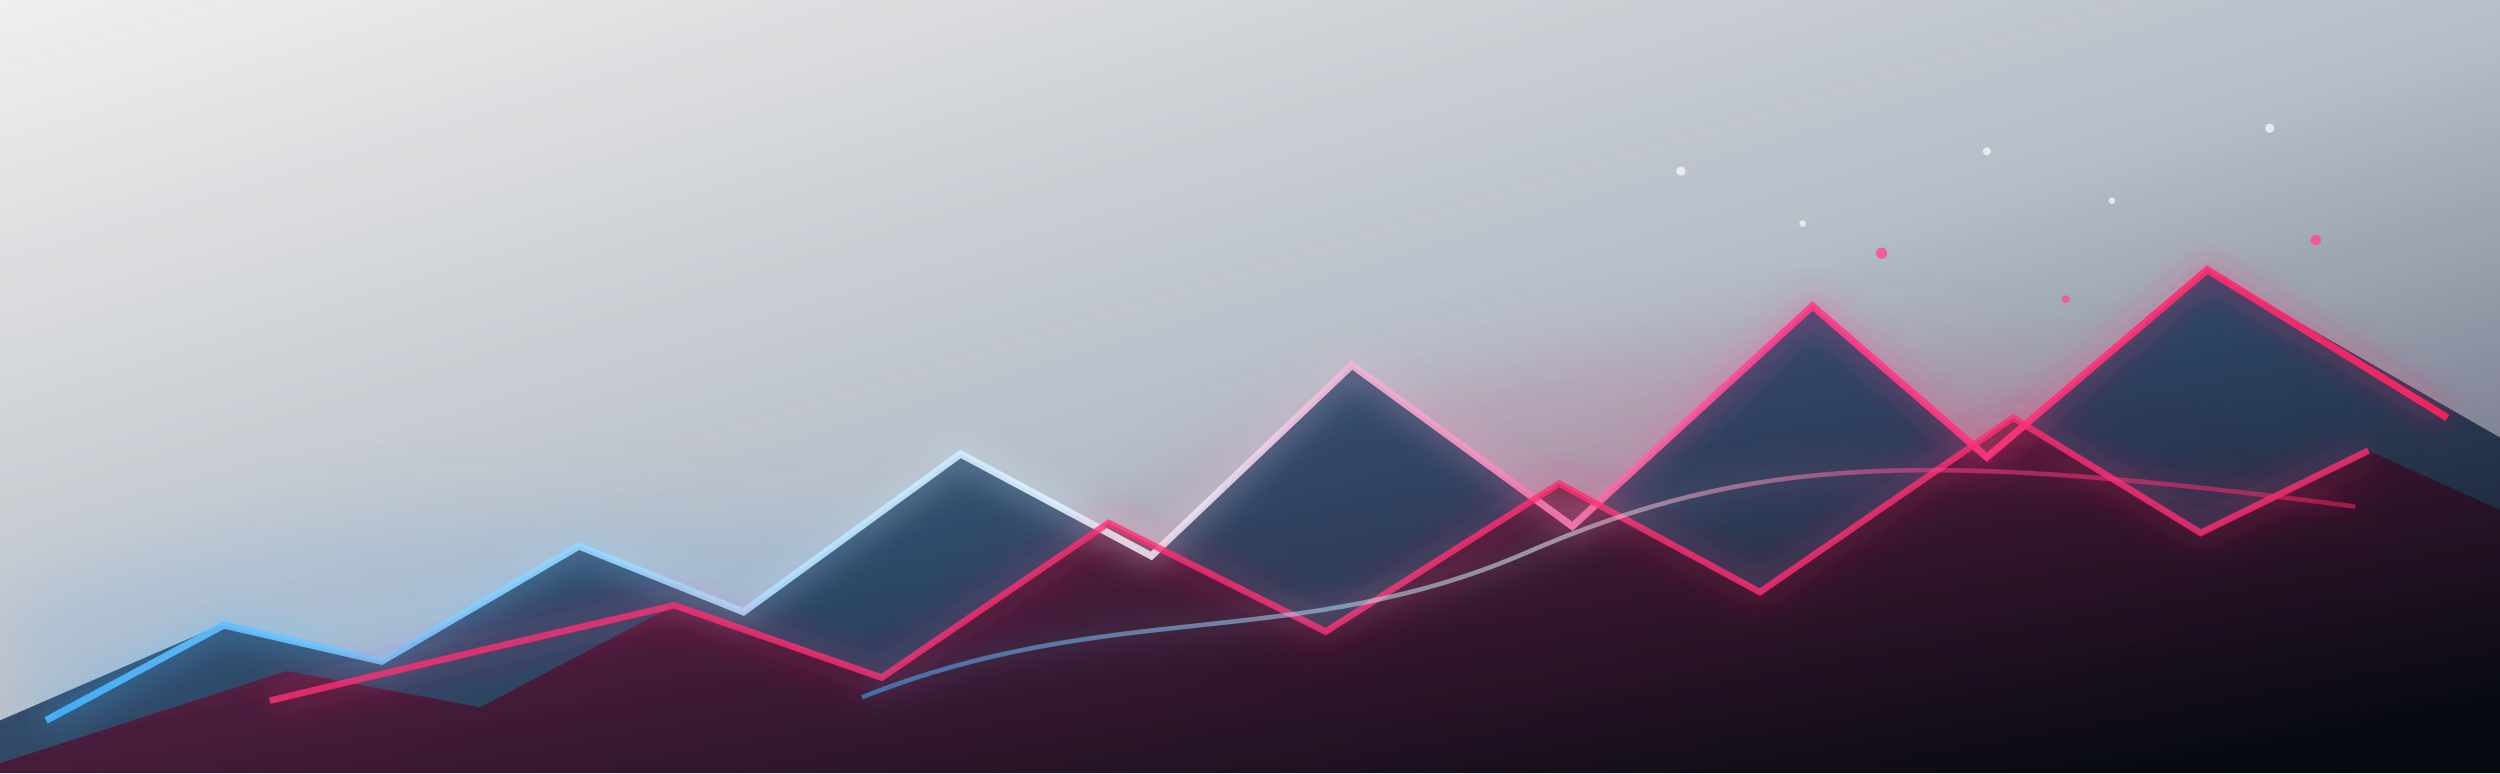
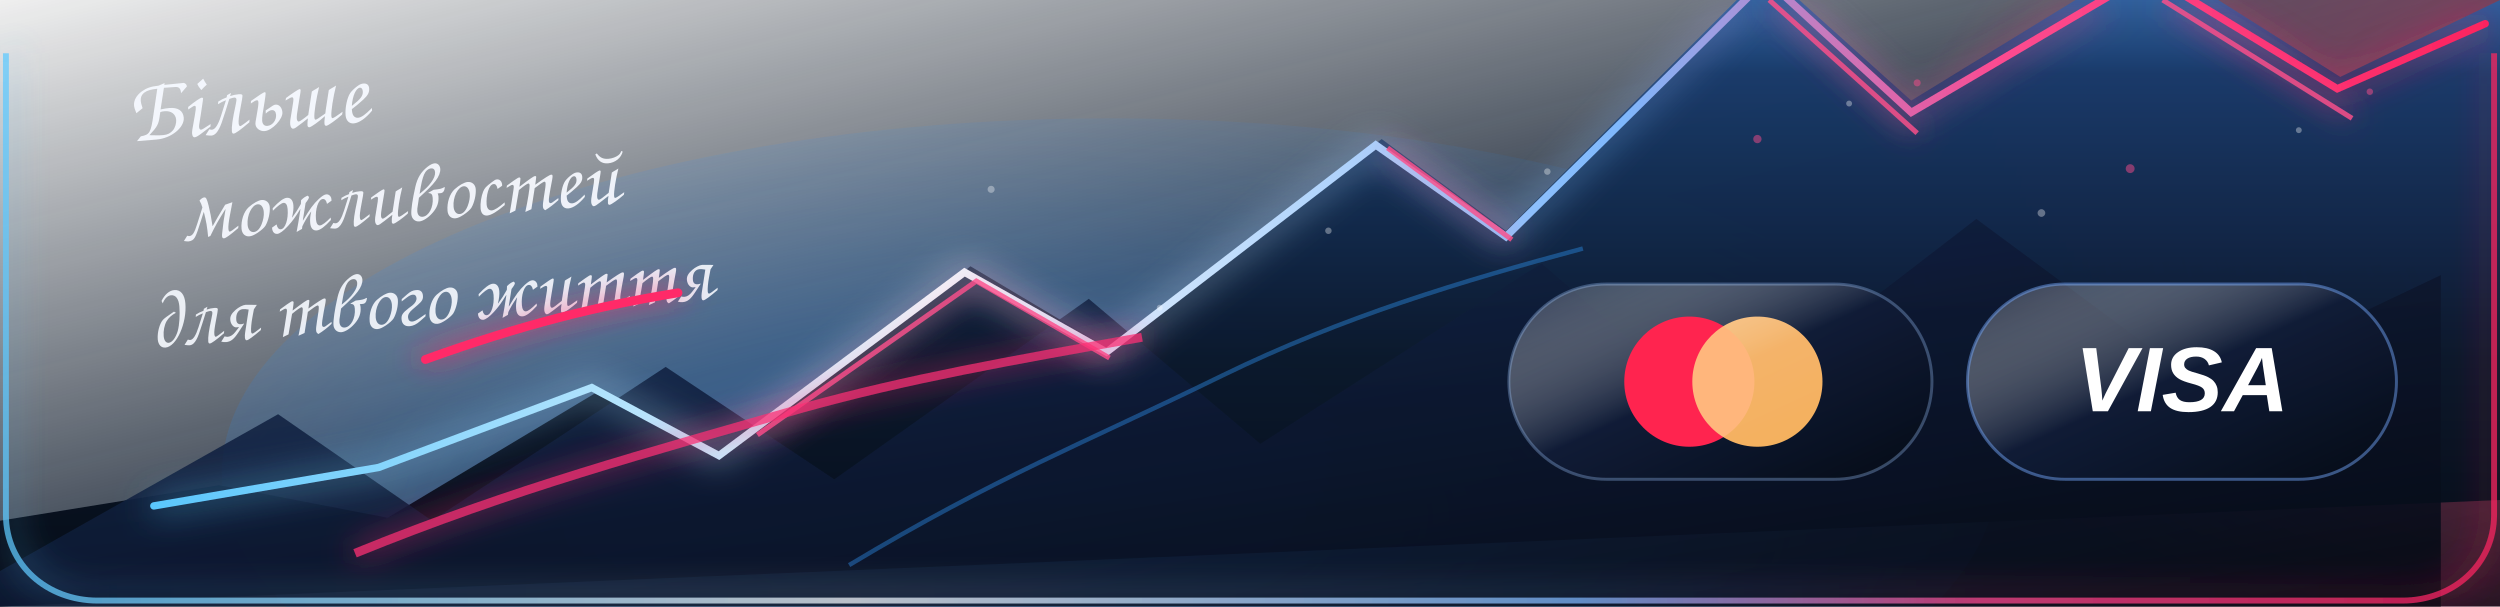
- <svg xmlns="http://www.w3.org/2000/svg" viewBox="0 0 760 235" preserveAspectRatio="none">
+ <svg xmlns="http://www.w3.org/2000/svg" viewBox="0 0 845 205" role="img" aria-hidden="true">
  <defs>
    <linearGradient id="sky" x1="0" y1="0" x2="1" y2="1">
-       <stop offset="0" stop-color="#07142a" stop-opacity="0" />
-       <stop offset="0.52" stop-color="#0d2c56" stop-opacity=".26" />
-       <stop offset="1" stop-color="#14061d" stop-opacity=".7" />
+       <stop offset="0" stop-color="#07111f" stop-opacity="0" />
+       <stop offset=".45" stop-color="#071426" stop-opacity=".72" />
+       <stop offset="1" stop-color="#050913" stop-opacity=".96" />
    </linearGradient>
-     <linearGradient id="ridgeBlue" x1="0" y1="0" x2="0.9" y2="1">
-       <stop offset="0" stop-color="#a7d7ff" stop-opacity=".82" />
-       <stop offset=".1" stop-color="#3f9cff" stop-opacity=".42" />
-       <stop offset=".34" stop-color="#0b315c" />
-       <stop offset="1" stop-color="#020611" />
+     <radialGradient id="blueGlow" cx=".45" cy=".56" r=".7">
+       <stop offset="0" stop-color="#218cff" stop-opacity=".42" />
+       <stop offset="1" stop-color="#218cff" stop-opacity="0" />
+     </radialGradient>
+     <radialGradient id="pinkGlow" cx=".89" cy=".37" r=".68">
+       <stop offset="0" stop-color="#ff2a69" stop-opacity=".55" />
+       <stop offset="1" stop-color="#ff2a69" stop-opacity="0" />
+     </radialGradient>
+     <linearGradient id="mountA" x1="0" y1="0" x2="0" y2="1">
+       <stop offset="0" stop-color="#3b76bb" />
+       <stop offset=".18" stop-color="#183a6a" />
+       <stop offset=".62" stop-color="#0a172b" />
+       <stop offset="1" stop-color="#040914" />
    </linearGradient>
-     <linearGradient id="ridgePink" x1="0" y1="0" x2="1" y2=".8">
-       <stop offset="0" stop-color="#ff7cb0" stop-opacity=".92" />
-       <stop offset=".12" stop-color="#ff2b69" stop-opacity=".65" />
-       <stop offset=".46" stop-color="#50102f" />
-       <stop offset="1" stop-color="#02050c" />
+     <linearGradient id="mountB" x1="0" y1="0" x2="1" y2="1">
+       <stop offset="0" stop-color="#17325a" />
+       <stop offset=".52" stop-color="#0b1630" />
+       <stop offset="1" stop-color="#040811" />
    </linearGradient>
-     <linearGradient id="neon" x1="0" y1="0" x2="1" y2="0">
-       <stop offset="0" stop-color="#42b4ff" />
-       <stop offset=".45" stop-color="#e9f7ff" />
-       <stop offset=".72" stop-color="#ff3e8d" />
-       <stop offset="1" stop-color="#ff2360" />
+     <linearGradient id="ridge" x1="0" y1="0" x2="1" y2="0">
+       <stop offset="0" stop-color="#5ac8ff" />
+       <stop offset=".34" stop-color="#f6fbff" />
+       <stop offset=".63" stop-color="#7fb9ff" />
+       <stop offset=".79" stop-color="#ff4a91" />
+       <stop offset="1" stop-color="#ff245f" />
    </linearGradient>
-     <filter id="glowB" x="-30%" y="-50%" width="160%" height="200%">
+     <linearGradient id="pill" x1="0" y1="0" x2="1" y2="1">
+       <stop offset="0" stop-color="#ffffff1e" />
+       <stop offset=".48" stop-color="#101c37f0" />
+       <stop offset="1" stop-color="#050a15f8" />
+     </linearGradient>
+     <filter id="glowBlue" x="-40%" y="-40%" width="180%" height="180%">
+       <feGaussianBlur stdDeviation="6" result="b" />
+       <feMerge>
+         <feMergeNode in="b" />
+         <feMergeNode in="SourceGraphic" />
+       </feMerge>
+     </filter>
+     <filter id="glowPink" x="-40%" y="-40%" width="180%" height="180%">
      <feGaussianBlur stdDeviation="5" result="b" />
      <feMerge>
        <feMergeNode in="b" />
        <feMergeNode in="SourceGraphic" />
      </feMerge>
    </filter>
-     <filter id="glowP" x="-40%" y="-60%" width="180%" height="220%">
-       <feGaussianBlur stdDeviation="6" result="p" />
-       <feMerge>
-         <feMergeNode in="p" />
-         <feMergeNode in="SourceGraphic" />
-       </feMerge>
-     </filter>
-     <filter id="soft" x="-20%" y="-40%" width="140%" height="180%">
-       <feGaussianBlur stdDeviation="12" />
+     <filter id="soft" x="-20%" y="-20%" width="140%" height="140%">
+       <feGaussianBlur stdDeviation="1.2" />
    </filter>
  </defs>
-   <rect width="760" height="235" fill="url(#sky)" />
-   <ellipse cx="540" cy="170" rx="190" ry="65" fill="#ff2360" opacity=".12" filter="url(#soft)" />
-   <ellipse cx="170" cy="198" rx="180" ry="42" fill="#2798ff" opacity=".11" filter="url(#soft)" />
-   <path d="M0 219 L67 190 116 201 176 166 226 186 292 138 350 169 411 111 478 160 551 93 604 139 671 82 760 133 760 235 0 235Z" fill="url(#ridgeBlue)" opacity=".76" />
-   <path d="M0 232 L87 204 146 215 205 184 268 206 337 159 403 192 474 147 535 180 612 127 669 162 720 137 760 155 760 235 0 235Z" fill="url(#ridgePink)" opacity=".78" />
-   <path d="M14 219 L68 190 116 201 176 166 226 186 292 138 350 169 411 111 478 160 551 93 604 139 671 82 744 127" fill="none" stroke="url(#neon)" stroke-width="2.2" opacity=".92" filter="url(#glowB)" />
-   <path d="M82 213 L145 198 205 184 268 206 337 159 403 192 474 147 535 180 612 127 669 162 720 137" fill="none" stroke="#ff2e73" stroke-width="2" opacity=".82" filter="url(#glowP)" />
-   <path d="M262 212 C337 182 395 198 464 168 S587 137 716 154" fill="none" stroke="url(#neon)" stroke-width="1.4" opacity=".55" filter="url(#glowB)" />
-   <g fill="#fff" opacity=".65">
-     <circle cx="511" cy="52" r="1.4" />
-     <circle cx="548" cy="68" r="1" />
-     <circle cx="604" cy="46" r="1.2" />
-     <circle cx="642" cy="61" r="1" />
-     <circle cx="690" cy="39" r="1.4" />
+   <rect width="845" height="205" fill="url(#sky)" />
+   <ellipse cx="375" cy="160" rx="300" ry="120" fill="url(#blueGlow)" />
+   <ellipse cx="770" cy="108" rx="230" ry="130" fill="url(#pinkGlow)" />
+   <g opacity=".98">
+     <path d="M0 205V176L74 164l57 11 70-42 44 21 83-64 47 28 92-71 42 31 88-88 49 44 80-49 65 41 54-26v169Z" fill="url(#mountA)" />
+     <path d="M0 205v-12l94-53 52 36 79-52 57 38 86-61 58 49 95-61 60 52 87-67 77 57 80-38v112Z" fill="url(#mountB)" opacity=".88" />
+     <path d="M52 171 128 158l72-27 43 23 83-62 48 27 91-70 44 31 88-87 49 45 80-47 64 39 50-22" fill="none" stroke="url(#ridge)" stroke-width="2.5" stroke-linecap="round" filter="url(#glowBlue)" />
+     <path d="M256 147 330 95 375 121M469 50l42 31M598 0l50 45M731 0l64 40" fill="none" stroke="#ff4f8c" stroke-width="1.7" opacity=".84" filter="url(#glowPink)" />
+     <path d="M120 187c54-22 99-34 151-49 36-10 70-16 115-24" fill="none" stroke="#ff2f73" stroke-width="3" opacity=".78" filter="url(#glowPink)" />
+     <path d="M287 191c50-30 79-41 126-64 41-20 81-32 122-43" fill="none" stroke="#2f9cff" stroke-width="1.5" opacity=".38" />
  </g>
-   <g fill="#ff4a8e" opacity=".82">
-     <circle cx="572" cy="77" r="1.7" />
-     <circle cx="628" cy="91" r="1.2" />
-     <circle cx="704" cy="73" r="1.6" />
+   <g fill="#ffffff" opacity=".34">
+     <circle cx="335" cy="64" r="1.2" />
+     <circle cx="392" cy="104" r="1" />
+     <circle cx="449" cy="78" r="1.1" />
+     <circle cx="523" cy="58" r="1.1" />
+     <circle cx="625" cy="35" r="1" />
+     <circle cx="690" cy="72" r="1.3" />
+     <circle cx="777" cy="44" r="1" />
  </g>
+   <g fill="#ff4b8b" opacity=".48">
+     <circle cx="594" cy="47" r="1.4" />
+     <circle cx="648" cy="28" r="1.2" />
+     <circle cx="720" cy="57" r="1.5" />
+     <circle cx="801" cy="31" r="1.1" />
+   </g>
+   <g transform="translate(43 48) rotate(-5)">
+     <text x="0" y="0" fill="#f6f9ff" font-family="Snell Roundhand,Segoe Script,cursive" font-size="31" font-style="italic" opacity=".95">Більше</text>
+     <text x="16" y="35" fill="#f6f9ff" font-family="Snell Roundhand,Segoe Script,cursive" font-size="28" font-style="italic" opacity=".93">можливостей</text>
+     <text x="2" y="70" fill="#f6f9ff" font-family="Snell Roundhand,Segoe Script,cursive" font-size="28" font-style="italic" opacity=".9">для твого життя</text>
+     <path d="M94 82c34-9 60-13 87-15" fill="none" stroke="#ff2b68" stroke-width="3" stroke-linecap="round" filter="url(#glowPink)" />
+   </g>
+   <g transform="translate(510 96)">
+     <rect x="0" y="0" width="143" height="66" rx="33" fill="url(#pill)" stroke="#9ec5ff" stroke-opacity=".32" />
+     <circle cx="61" cy="33" r="22" fill="#ff244f" />
+     <circle cx="84" cy="33" r="22" fill="#ffb244" opacity=".95" style="mix-blend-mode:screen" />
+     <rect x="155" y="0" width="145" height="66" rx="33" fill="url(#pill)" stroke="#75a9ff" stroke-opacity=".46" />
+     <text x="227.5" y="43" text-anchor="middle" fill="#fff" font-family="Arial,sans-serif" font-size="31" font-weight="900" font-style="italic">VISA</text>
+   </g>
+   <path d="M2 18v156c0 17 14 29 31 29h779c17 0 31-12 31-29V18" fill="none" stroke="url(#ridge)" stroke-opacity=".72" stroke-width="2" filter="url(#glowBlue)" />
</svg>
